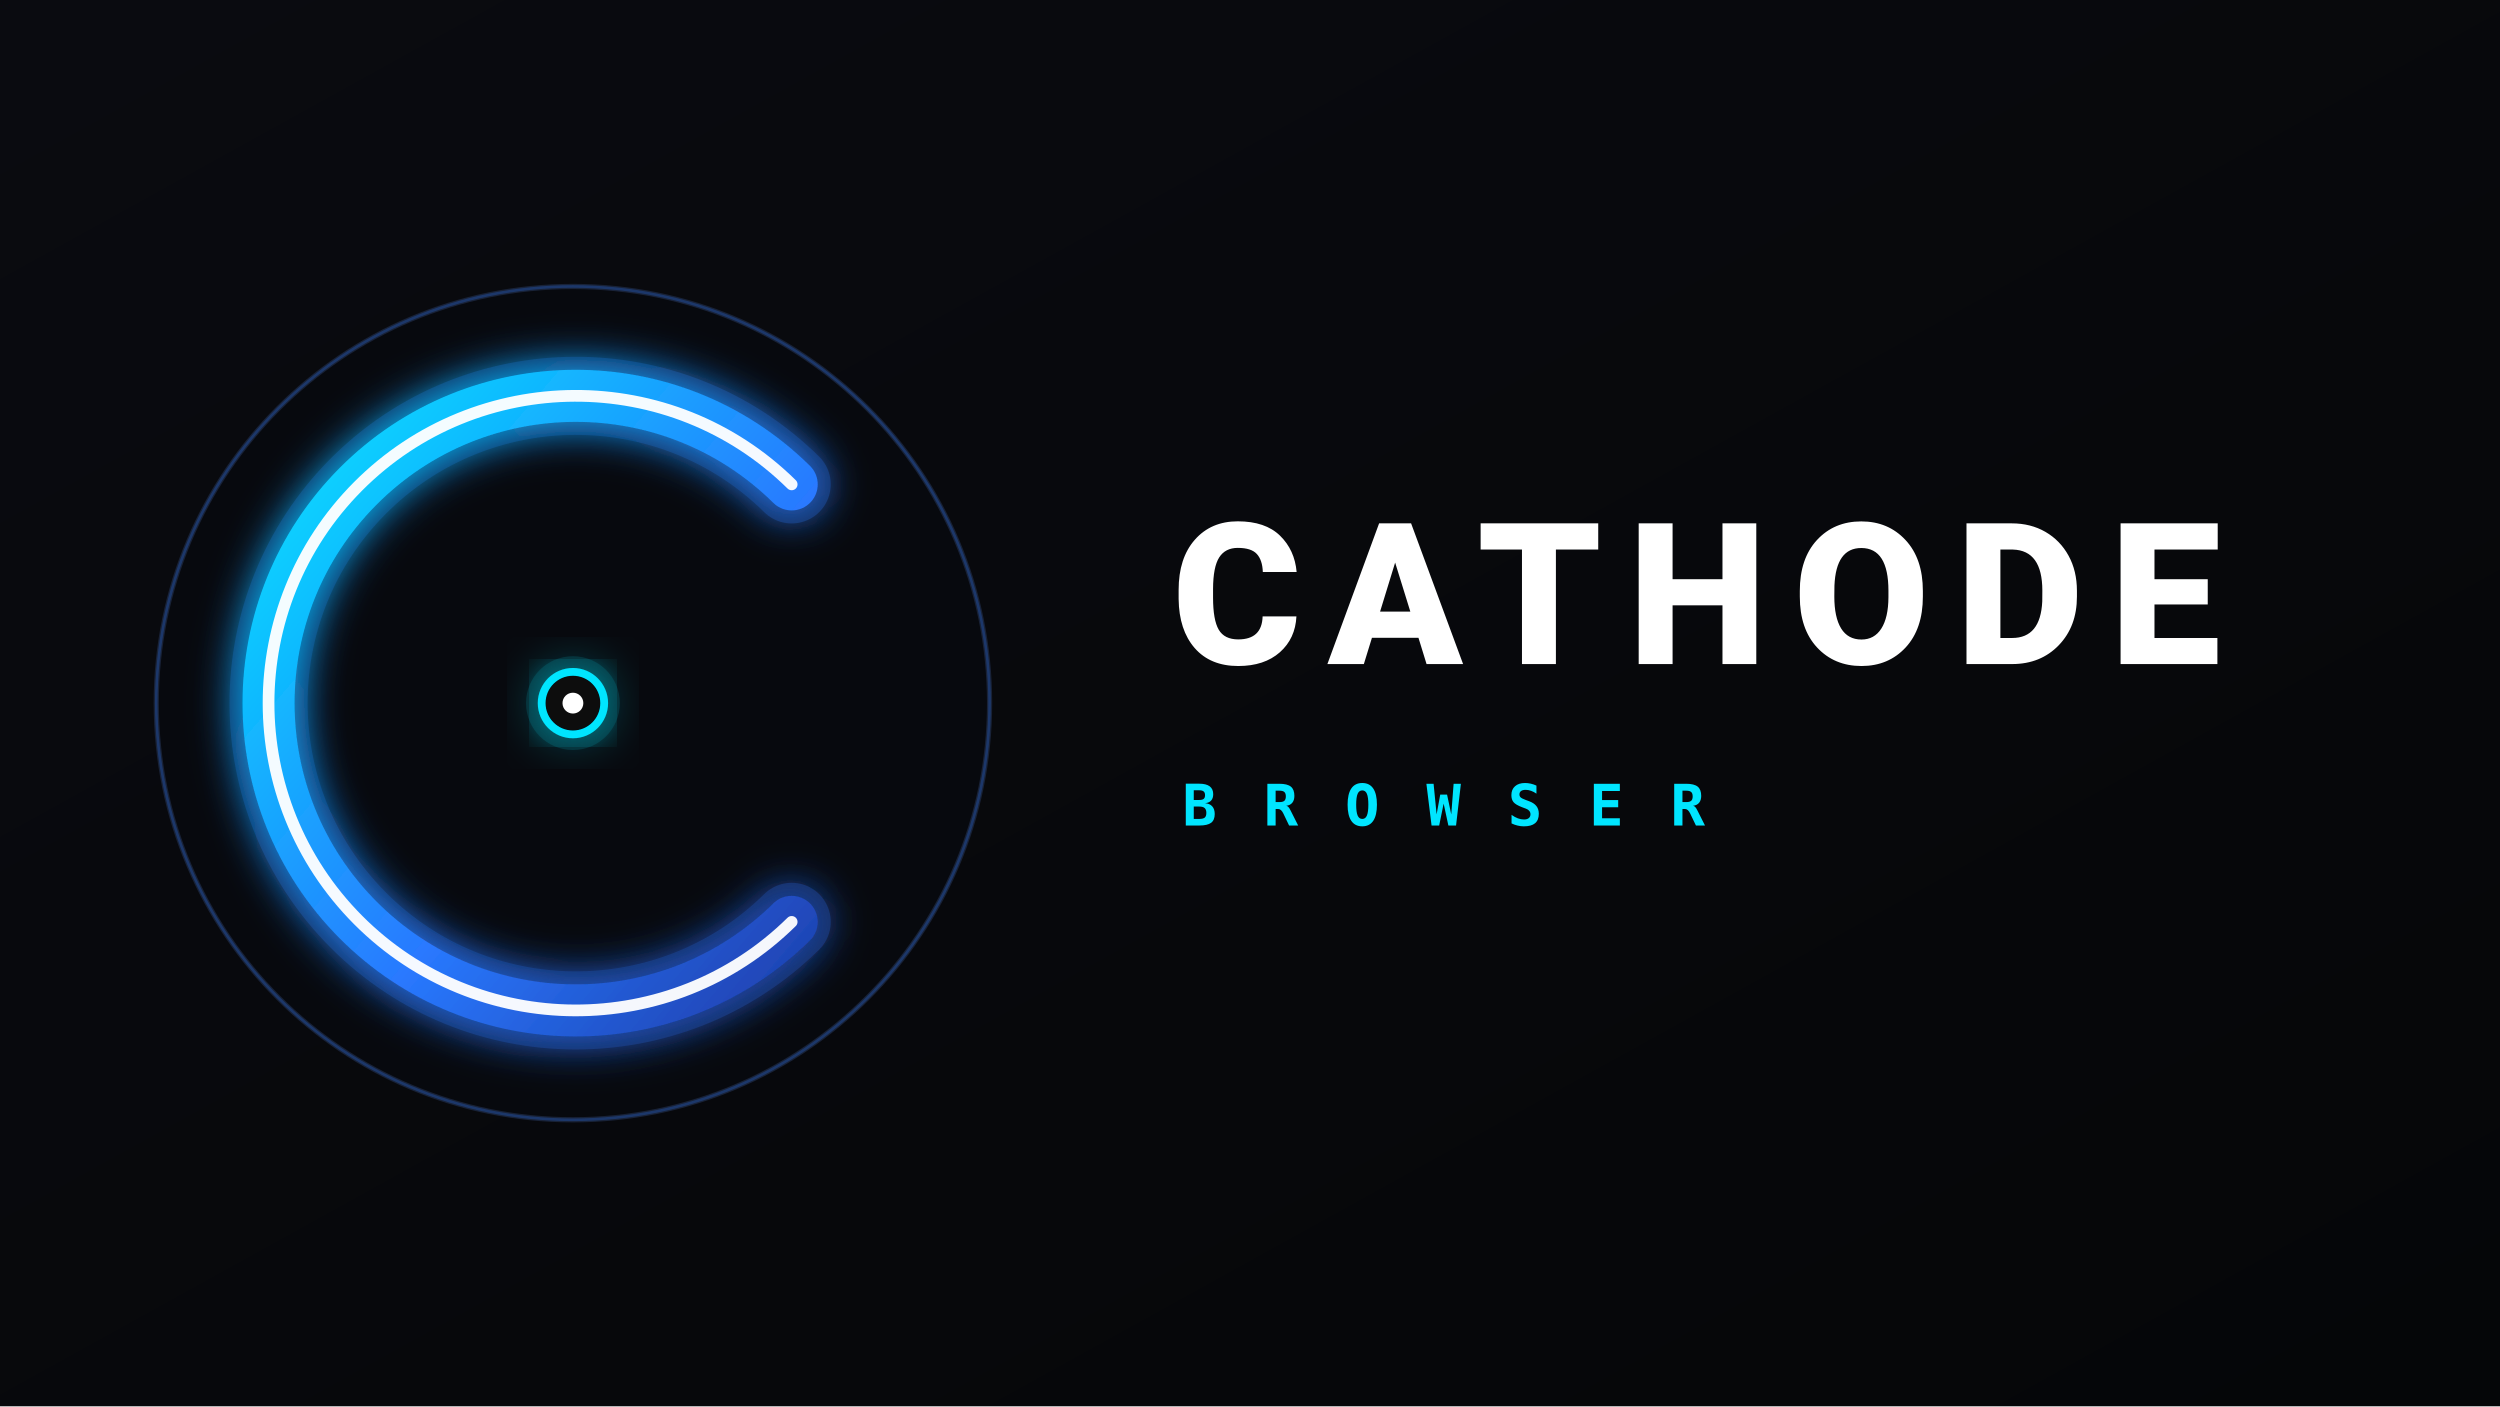
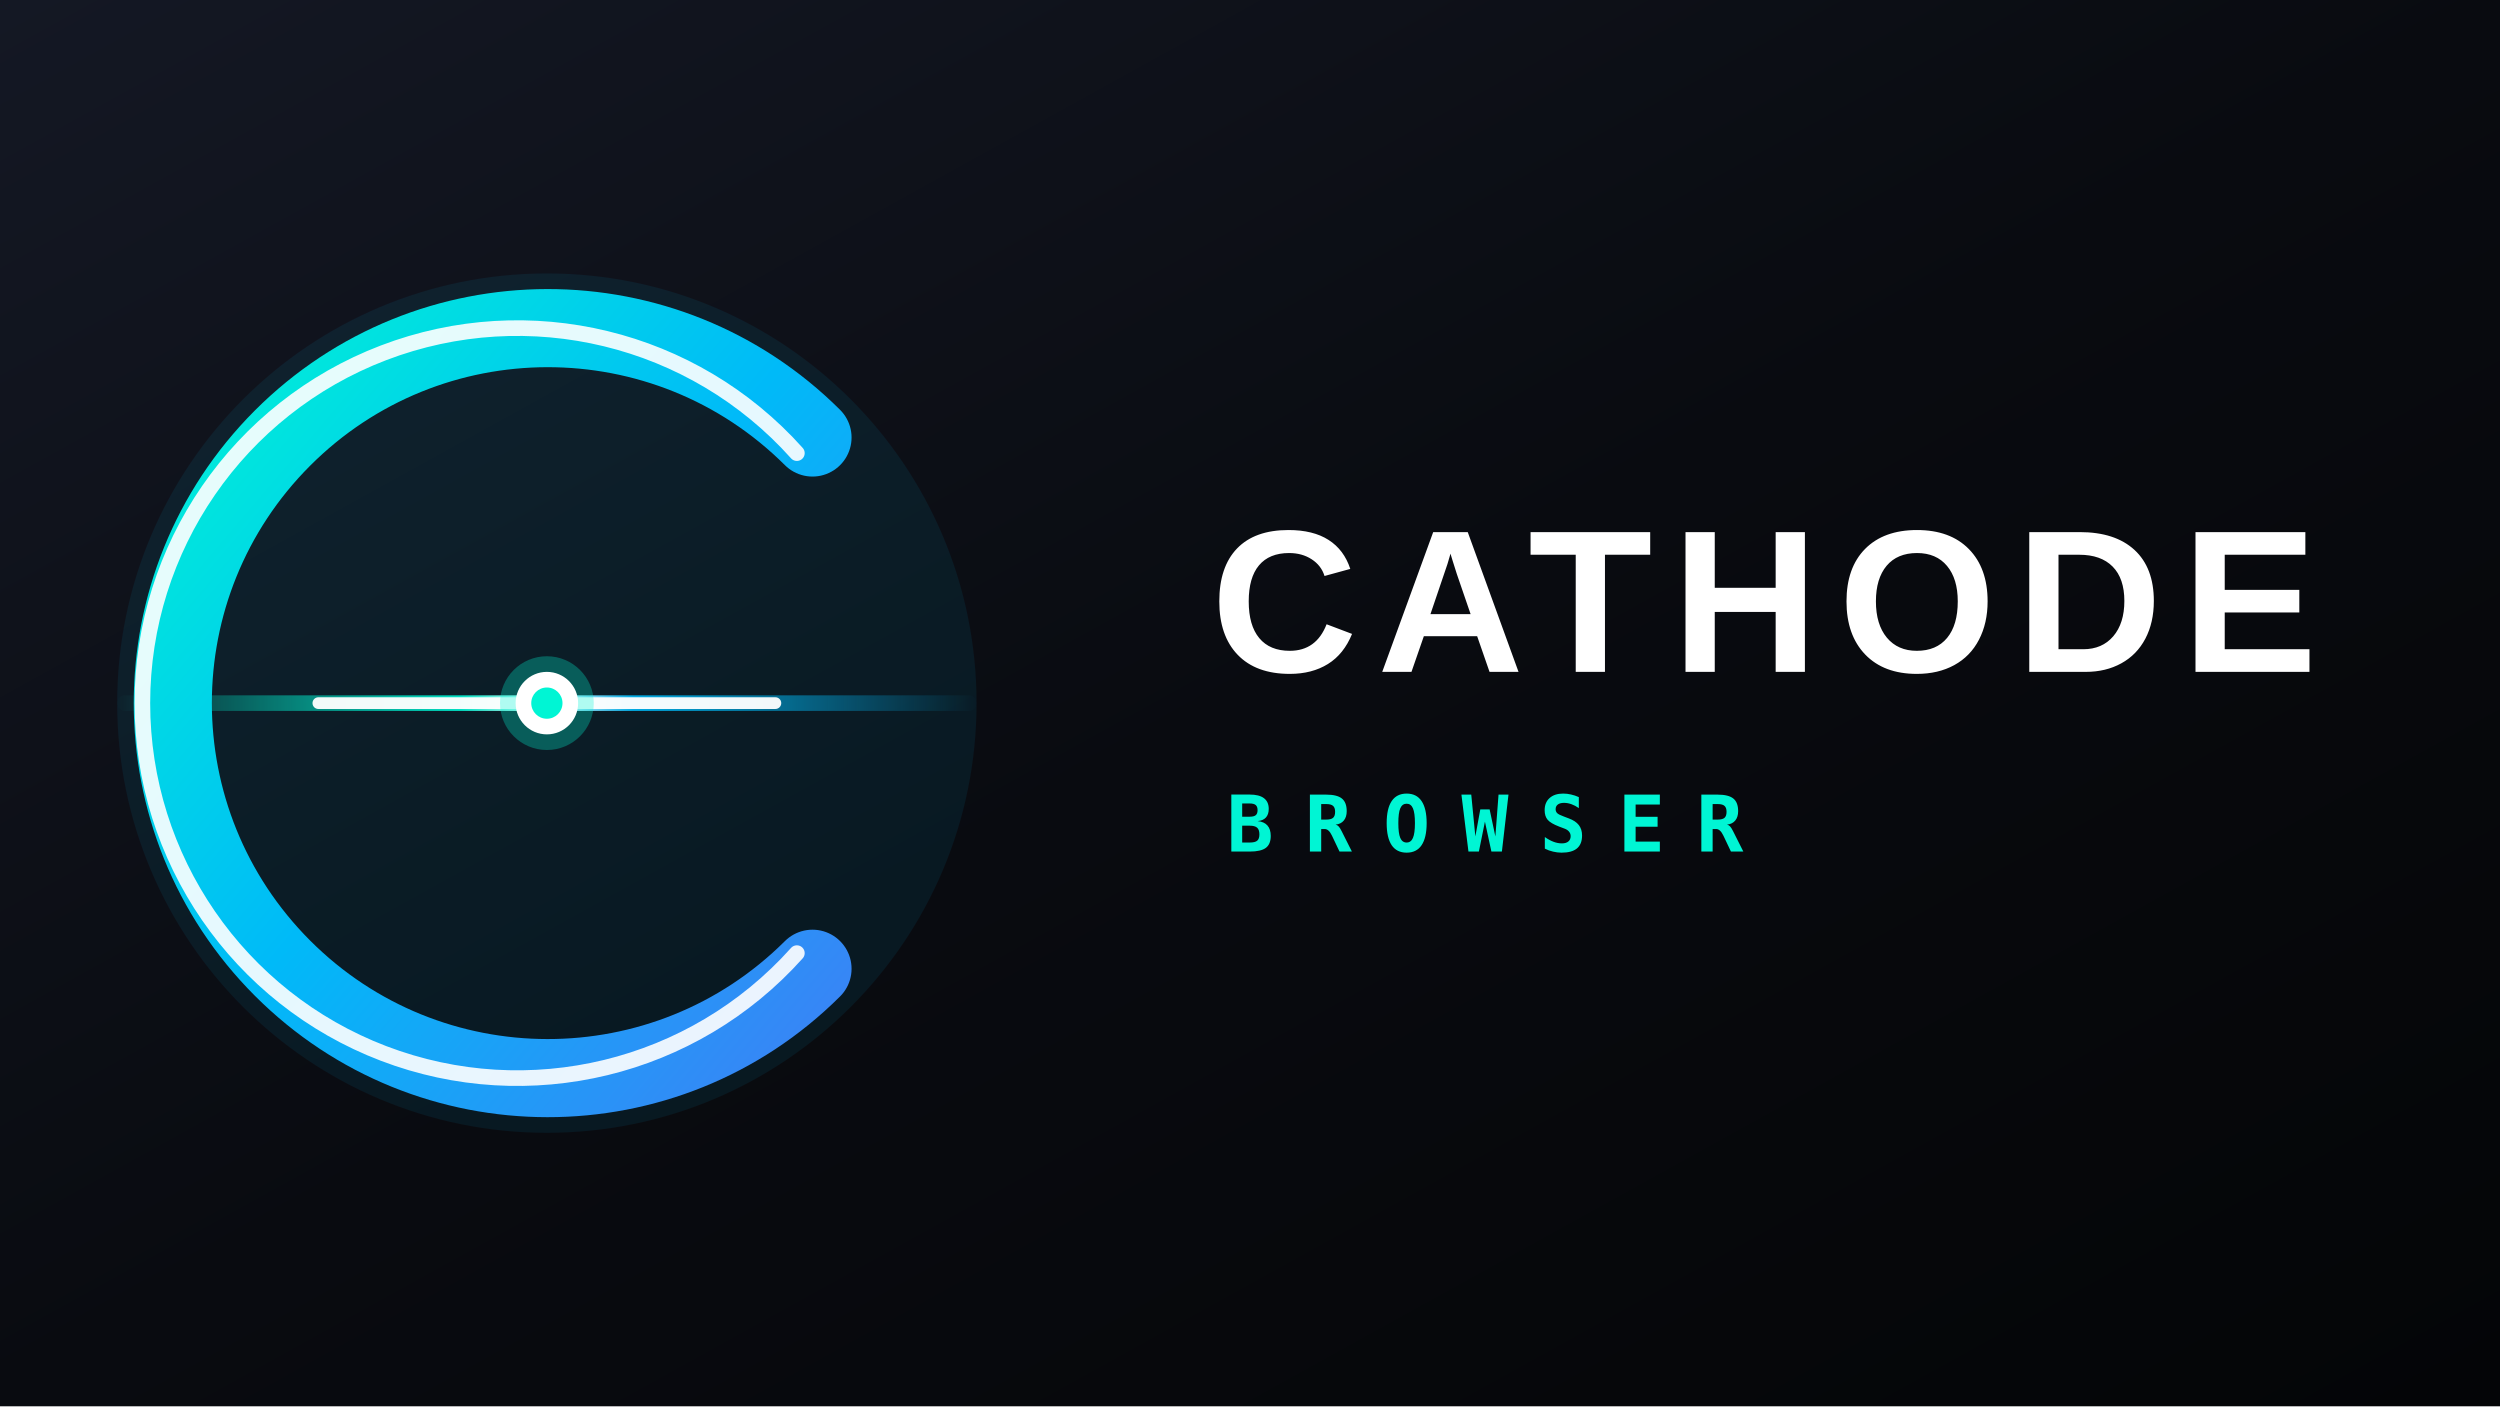
- <svg xmlns="http://www.w3.org/2000/svg" viewBox="0 0 960 540" width="100%" height="100%">
+ <svg xmlns="http://www.w3.org/2000/svg" viewBox="0 0 640 360" width="100%" height="100%">
  <defs>
-     <linearGradient id="bgBanner" x1="0%" y1="0%" x2="100%" y2="100%">
-       <stop offset="0%" stop-color="#0A0B10" />
-       <stop offset="100%" stop-color="#050608" />
+     <linearGradient id="bgB" x1="0%" y1="0%" x2="100%" y2="100%">
+       <stop offset="0%" stop-color="#141824" />
+       <stop offset="50%" stop-color="#090B10" />
+       <stop offset="100%" stop-color="#040507" />
    </linearGradient>
-     <linearGradient id="arcGradBanner" x1="0%" y1="0%" x2="100%" y2="100%">
-       <stop offset="0%" stop-color="#00E5FF" />
-       <stop offset="60%" stop-color="#2979FF" />
-       <stop offset="100%" stop-color="#1E40AF" />
+     <linearGradient id="ringB" x1="0%" y1="0%" x2="100%" y2="100%">
+       <stop offset="0%" stop-color="#00F5D4" />
+       <stop offset="50%" stop-color="#00BAF8" />
+       <stop offset="100%" stop-color="#3B82F6" />
    </linearGradient>
-     <linearGradient id="lineGradBanner" x1="0%" y1="0%" x2="100%" y2="0%">
-       <stop offset="0%" stop-color="#00E5FF" stop-opacity="0" />
-       <stop offset="25%" stop-color="#00E5FF" stop-opacity="0.8" />
+     <linearGradient id="beamB" x1="0%" y1="50%" x2="100%" y2="50%">
+       <stop offset="0%" stop-color="#00F5D4" stop-opacity="0" />
+       <stop offset="40%" stop-color="#00F5D4" stop-opacity="0.9" />
      <stop offset="50%" stop-color="#FFFFFF" stop-opacity="1" />
-       <stop offset="75%" stop-color="#00E5FF" stop-opacity="0.8" />
-       <stop offset="100%" stop-color="#00E5FF" stop-opacity="0" />
+       <stop offset="60%" stop-color="#00BAF8" stop-opacity="0.9" />
+       <stop offset="100%" stop-color="#00BAF8" stop-opacity="0" />
    </linearGradient>
-     <filter id="glowBanner" x="-20%" y="-20%" width="140%" height="140%">
-       <feGaussianBlur stdDeviation="8" result="blur" />
-       <feMerge>
-         <feMergeNode in="blur" />
-         <feMergeNode in="SourceGraphic" />
-       </feMerge>
-     </filter>
  </defs>
-   <rect width="960" height="540" fill="url(#bgBanner)" />
-   <g transform="translate(220, 270)">
-     <circle cx="0" cy="0" r="160" fill="#07090E" stroke="#182238" stroke-width="2" />
-     <circle cx="0" cy="0" r="160" fill="none" stroke="#2979FF" stroke-width="1" opacity="0.25" />
-     <line x1="-150" y1="0" x2="150" y2="0" stroke="url(#lineGradBanner)" stroke-width="2.5" opacity="0.85" filter="url(#glowBanner)" />
-     <path d="M 84 -84 A 118 118 0 1 0 84 84" fill="none" stroke="#2979FF" stroke-width="30" stroke-linecap="round" opacity="0.35" filter="url(#glowBanner)" />
-     <path d="M 84 -84 A 118 118 0 1 0 84 84" fill="none" stroke="url(#arcGradBanner)" stroke-width="20" stroke-linecap="round" filter="url(#glowBanner)" />
-     <path d="M 84 -84 A 118 118 0 1 0 84 84" fill="none" stroke="#FFFFFF" stroke-width="4.5" stroke-linecap="round" opacity="0.95" />
-     <circle cx="0" cy="0" r="18" fill="#00E5FF" opacity="0.2" filter="url(#glowBanner)" />
-     <circle cx="0" cy="0" r="12" fill="#07090E" stroke="#00E5FF" stroke-width="3" filter="url(#glowBanner)" />
-     <circle cx="0" cy="0" r="4" fill="#FFFFFF" />
+   <rect width="640" height="360" fill="url(#bgB)" />
+   <g transform="translate(140, 180)">
+     <circle cx="0" cy="0" r="110" fill="#00BAF8" opacity="0.08" />
+     <rect x="-110" y="-2" width="220" height="4" rx="2" fill="url(#beamB)" />
+     <rect x="-60" y="-1.5" width="120" height="3" rx="1.5" fill="#FFFFFF" opacity="0.95" />
+     <path d="M 68 -68 A 96 96 0 1 0 68 68" fill="none" stroke="url(#ringB)" stroke-width="20" stroke-linecap="round" />
+     <path d="M 64 -64 A 96 96 0 1 0 64 64" fill="none" stroke="#FFFFFF" stroke-width="4" stroke-linecap="round" opacity="0.9" />
+     <circle cx="0" cy="0" r="12" fill="#00F5D4" opacity="0.3" />
+     <circle cx="0" cy="0" r="8" fill="#FFFFFF" />
+     <circle cx="0" cy="0" r="4" fill="#00F5D4" />
  </g>
-   <g transform="translate(450, 255)">
-     <text x="0" y="0" font-family="system-ui, -apple-system, BlinkMacSystemFont, 'Segoe UI', Roboto, sans-serif" font-size="76" font-weight="900" letter-spacing="10" fill="#FFFFFF">CATHODE</text>
-     <text x="4" y="62" font-family="ui-monospace, SFMono-Regular, Menlo, Monaco, Consolas, monospace" font-size="22" font-weight="700" letter-spacing="18" fill="#00E5FF">BROWSER</text>
-   </g>
+   <text x="310" y="172" font-family="system-ui, -apple-system, BlinkMacSystemFont, Arial, Helvetica, sans-serif" font-size="52" font-weight="900" letter-spacing="5" fill="#FFFFFF">CATHODE</text>
+   <text x="314" y="218" font-family="ui-monospace, SFMono-Regular, Menlo, Monaco, Consolas, monospace" font-size="20" font-weight="700" letter-spacing="8" fill="#00F5D4">BROWSER</text>
</svg>
